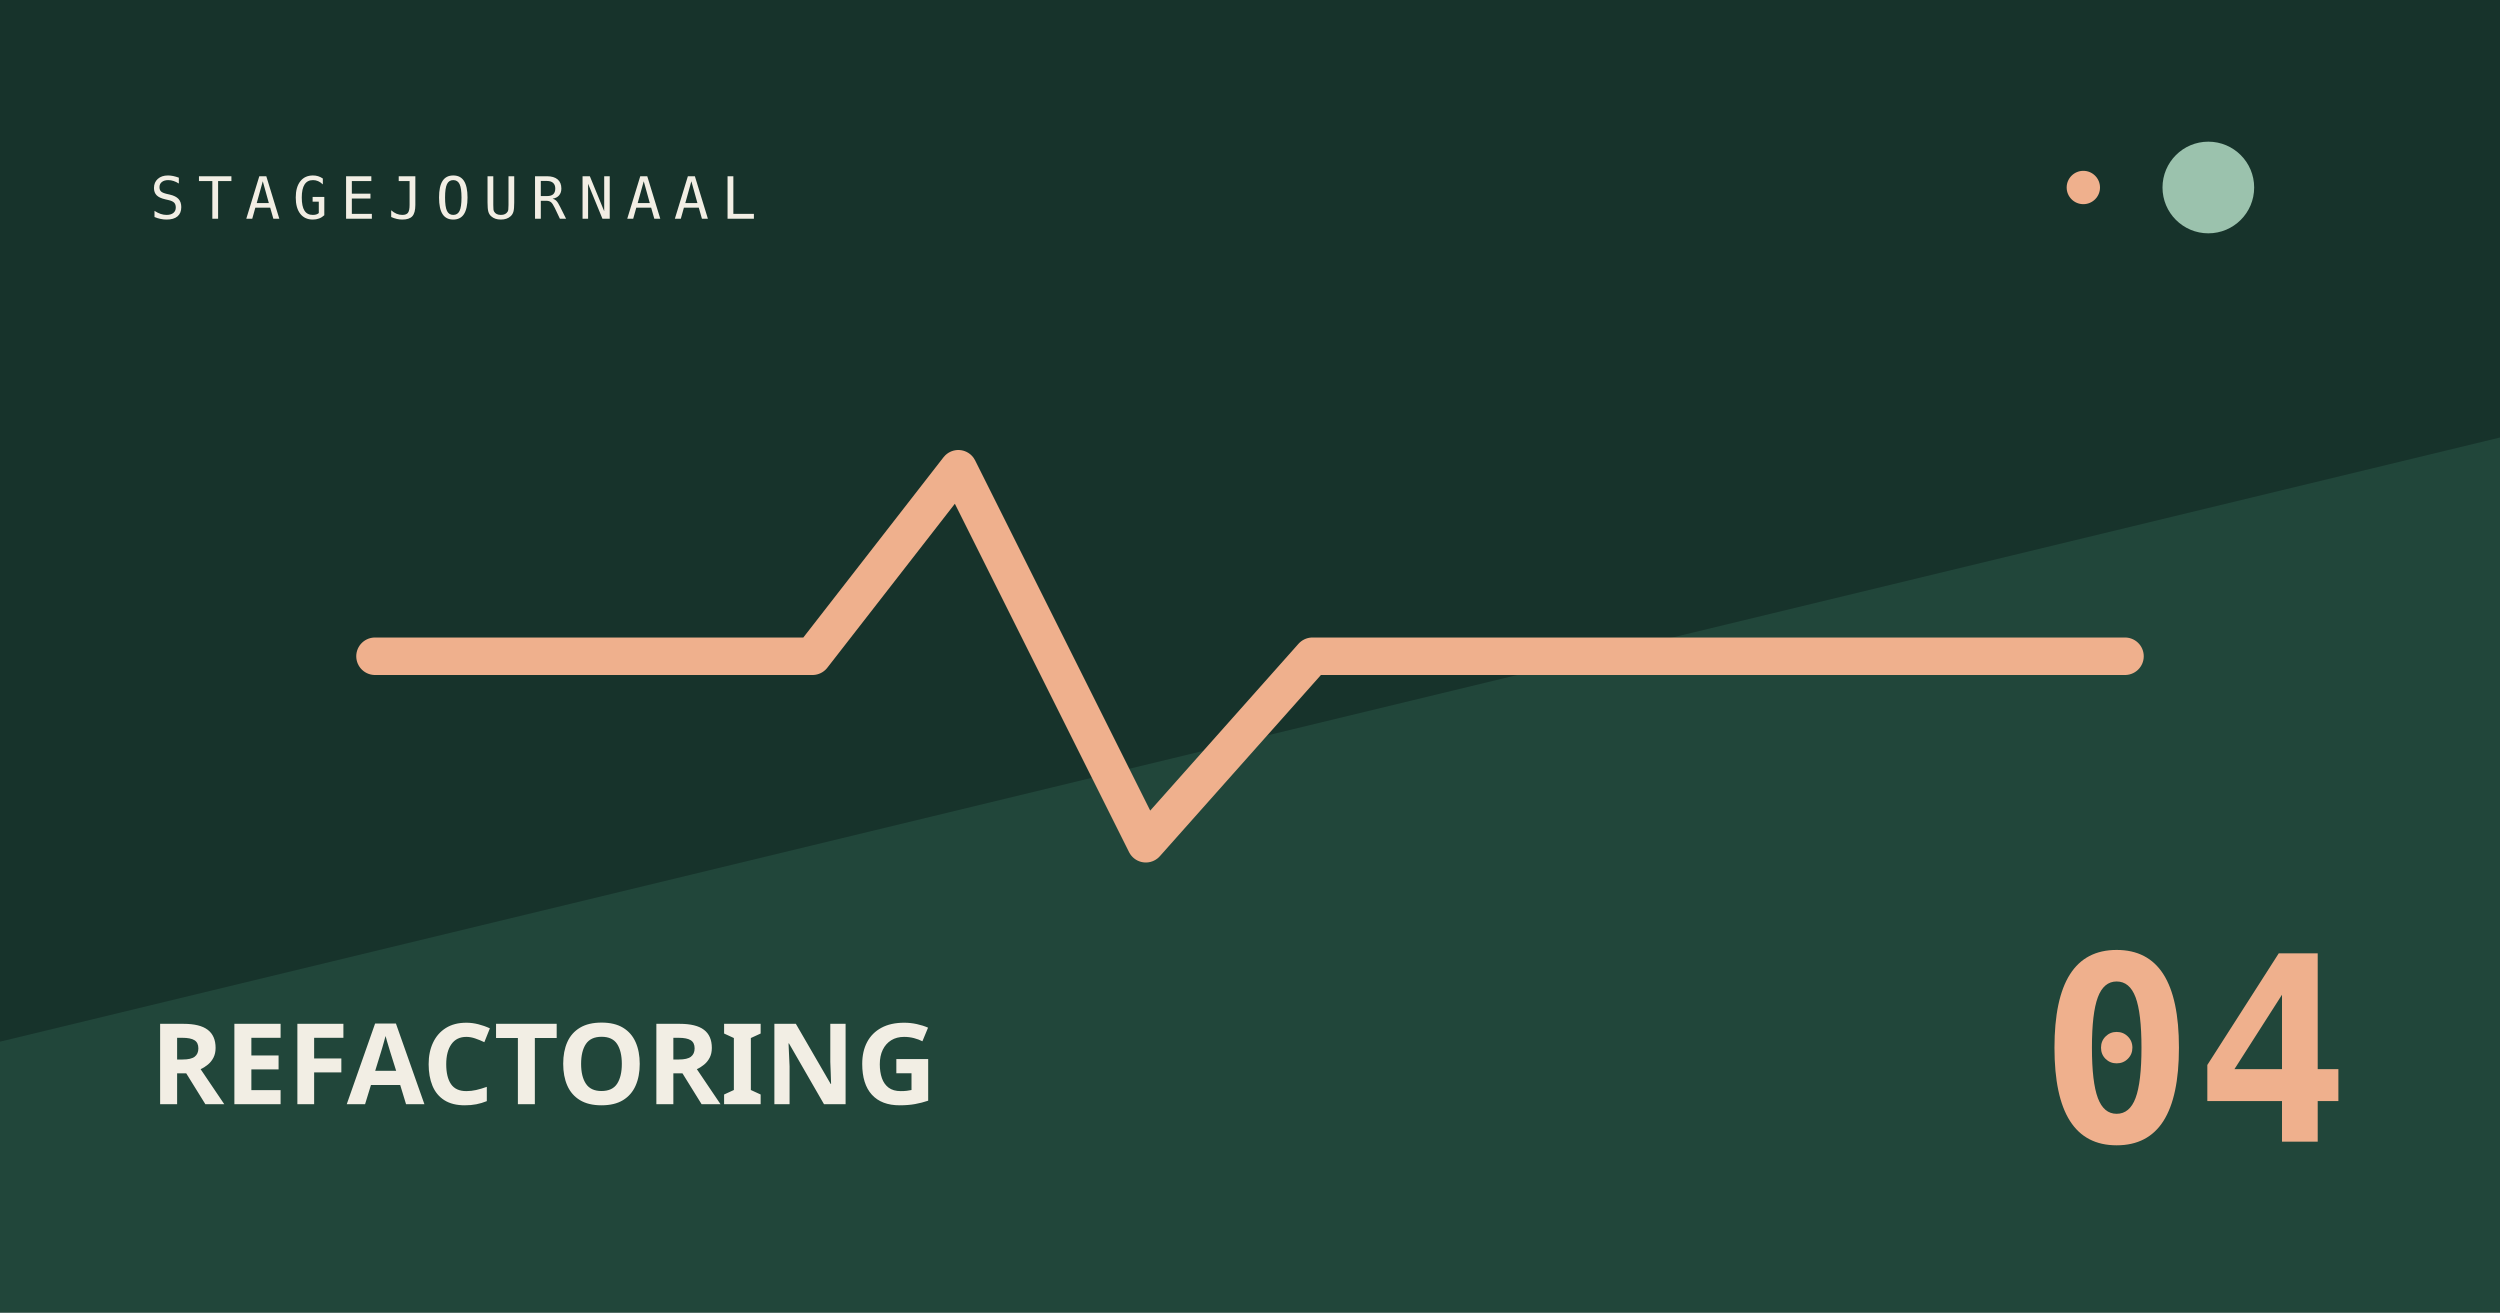
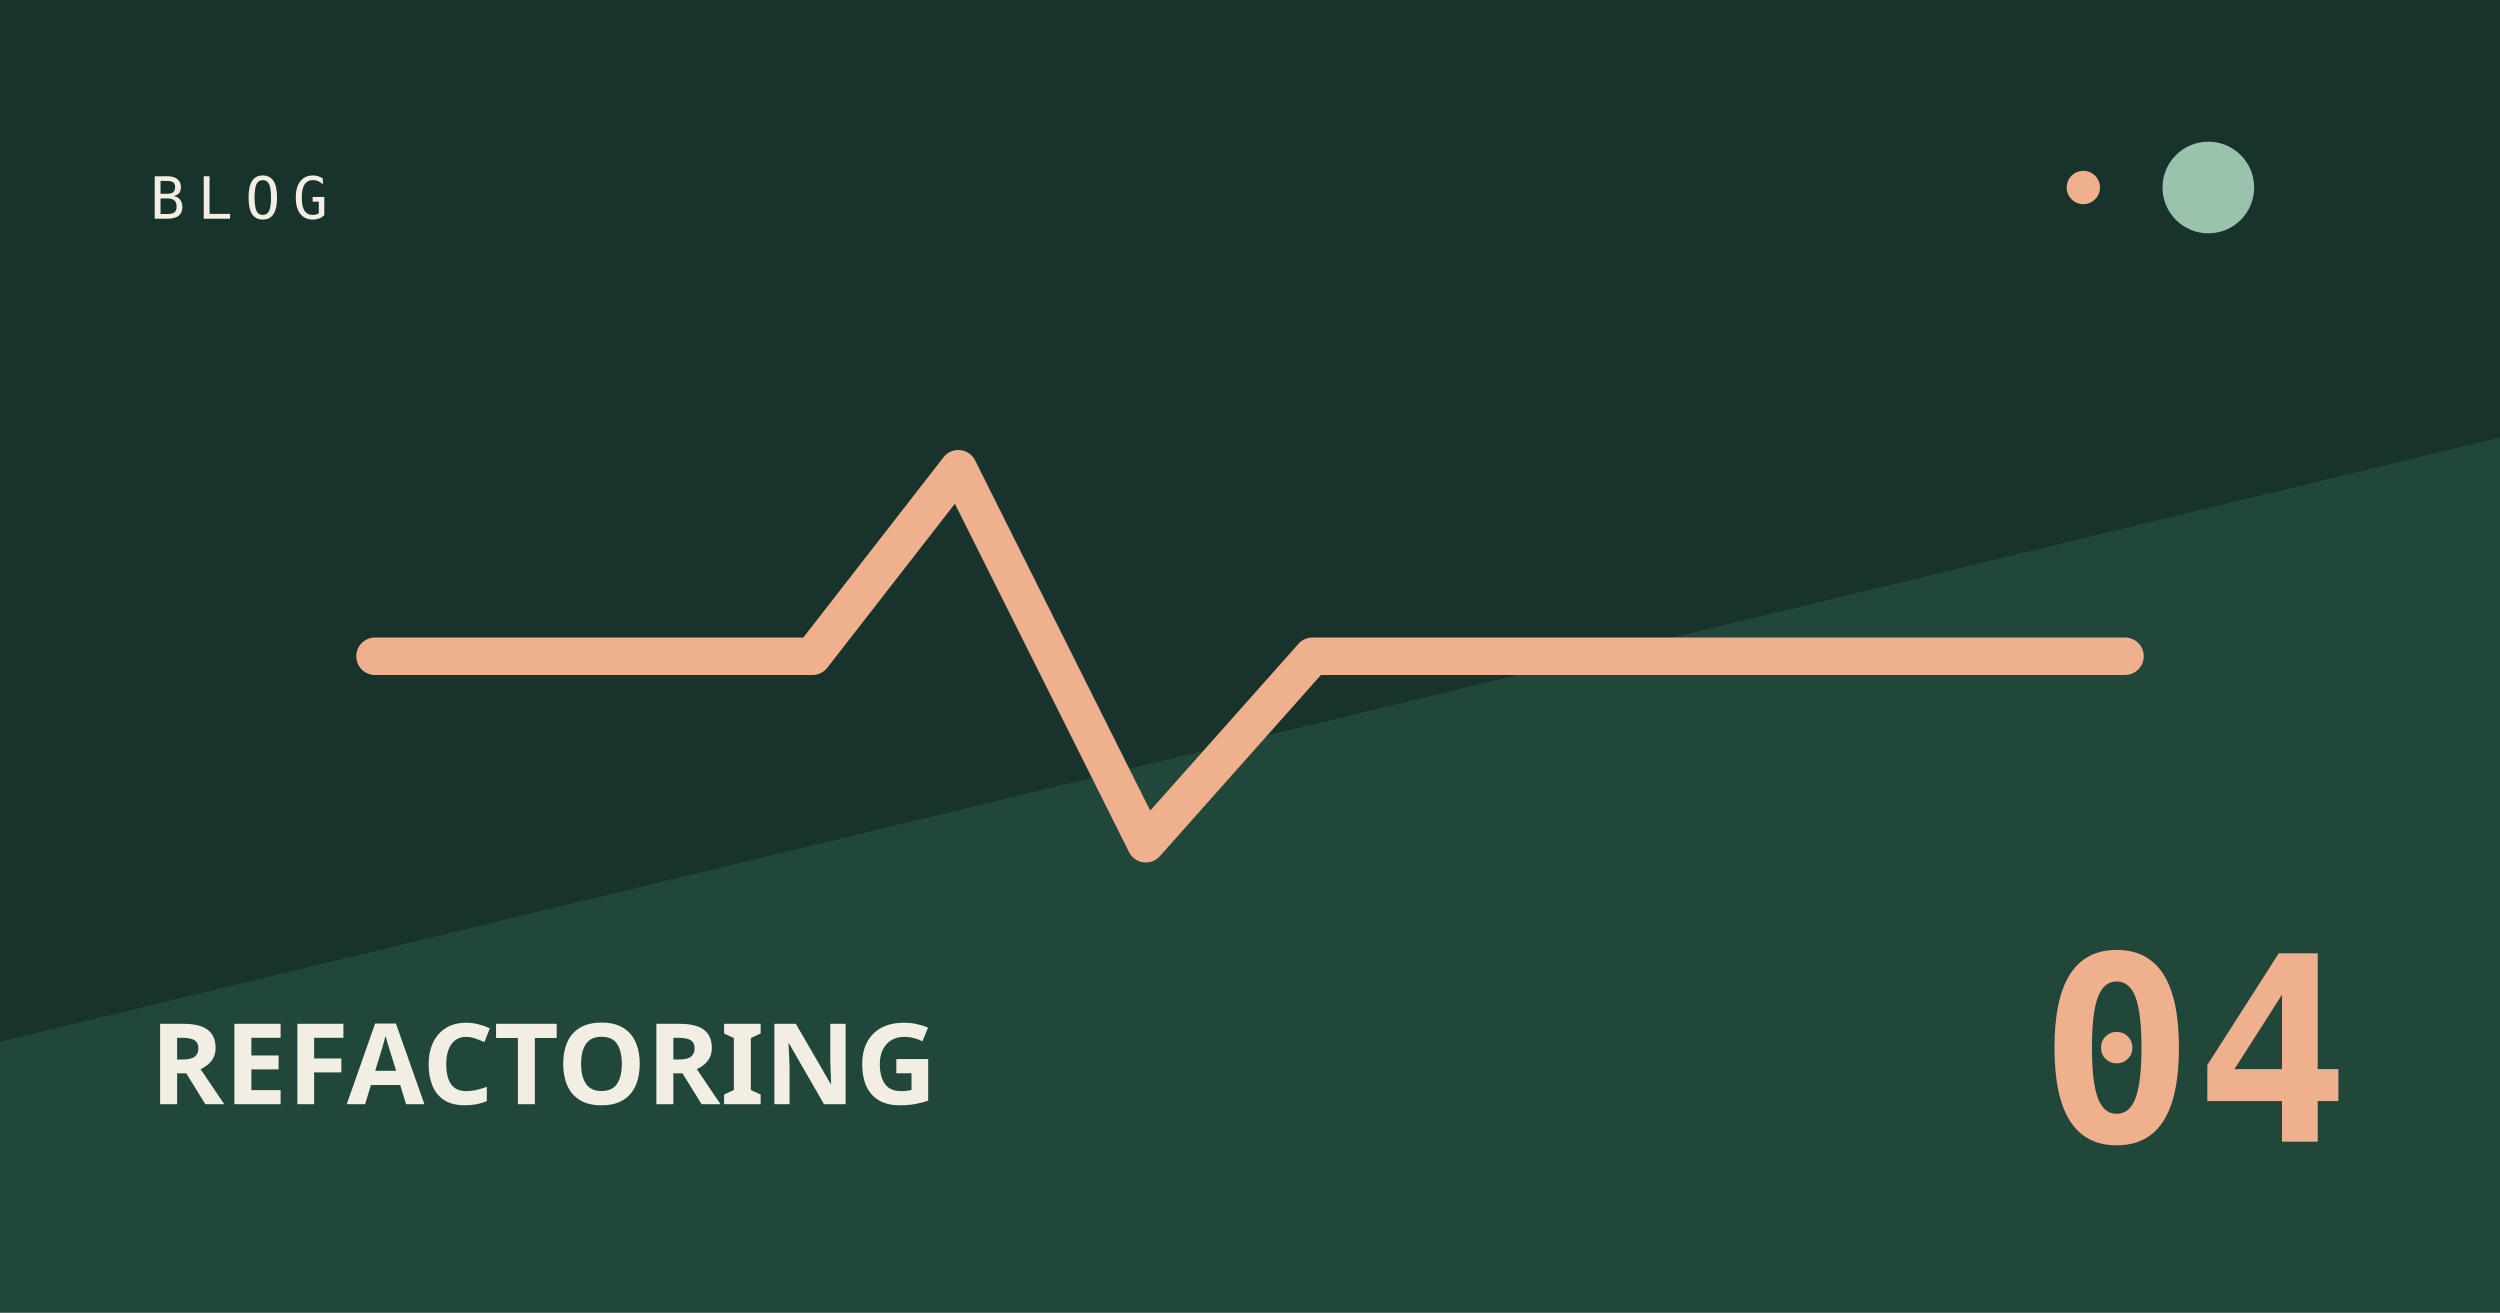
<svg xmlns="http://www.w3.org/2000/svg" viewBox="0 0 1200 630" role="img" aria-labelledby="t d">
  <rect width="1200" height="630" fill="#17332b" />
  <path d="M0 500 1200 210v420H0z" fill="#21463a" />
-   <text x="72" y="105" fill="#f2eee4" font-family="ui-monospace,monospace" font-size="28" letter-spacing="6">STAGEJOURNAAL</text>
+   <text x="72" y="105" fill="#f2eee4" font-family="ui-monospace,monospace" font-size="28" letter-spacing="6">BLOG</text>
  <text x="72" y="530" fill="#f2eee4" font-family="ui-sans-serif,sans-serif" font-size="54" font-weight="700">REFACTORING</text>
  <text x="1128" y="548" fill="#efb08d" font-family="ui-monospace,monospace" font-size="124" font-weight="700" text-anchor="end">04</text>
  <path d="M180 315h210l70-90 90 180 80-90h390" fill="none" stroke="#efb08d" stroke-width="18" stroke-linecap="round" stroke-linejoin="round" />
  <circle cx="1060" cy="90" r="22" fill="#9bc2ad" />
  <circle cx="1000" cy="90" r="8" fill="#efb08d" />
</svg>
